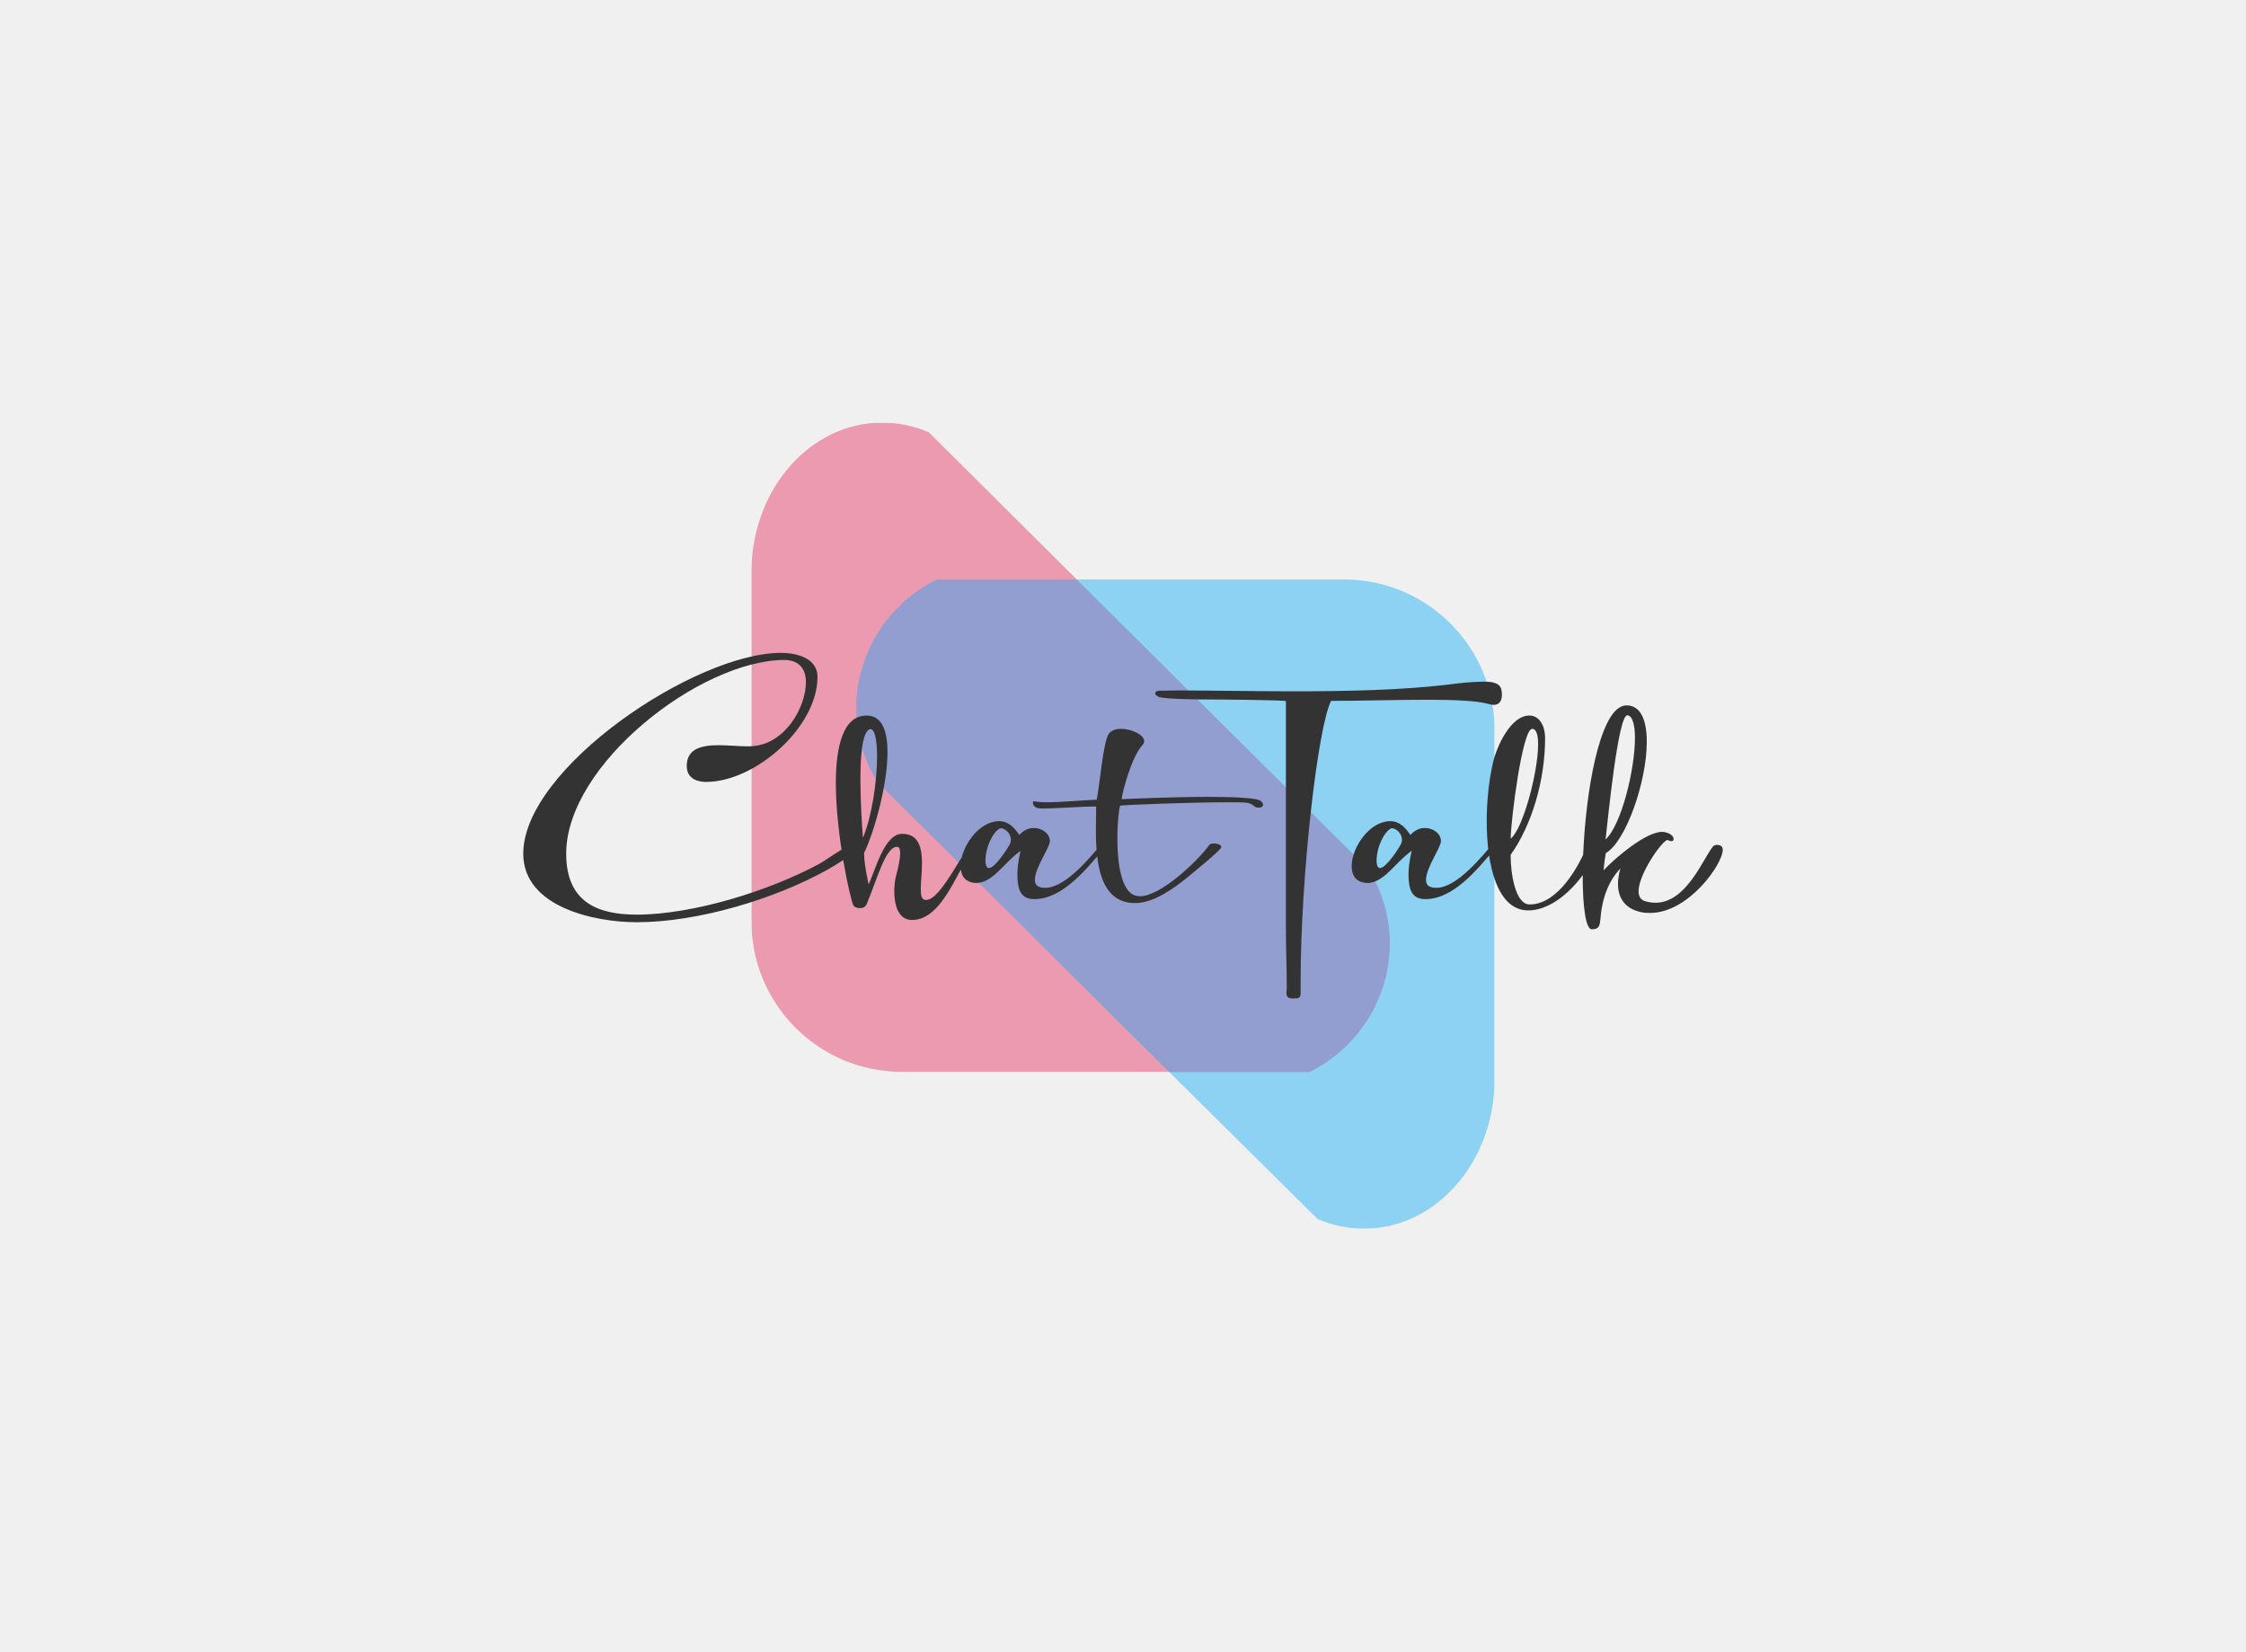
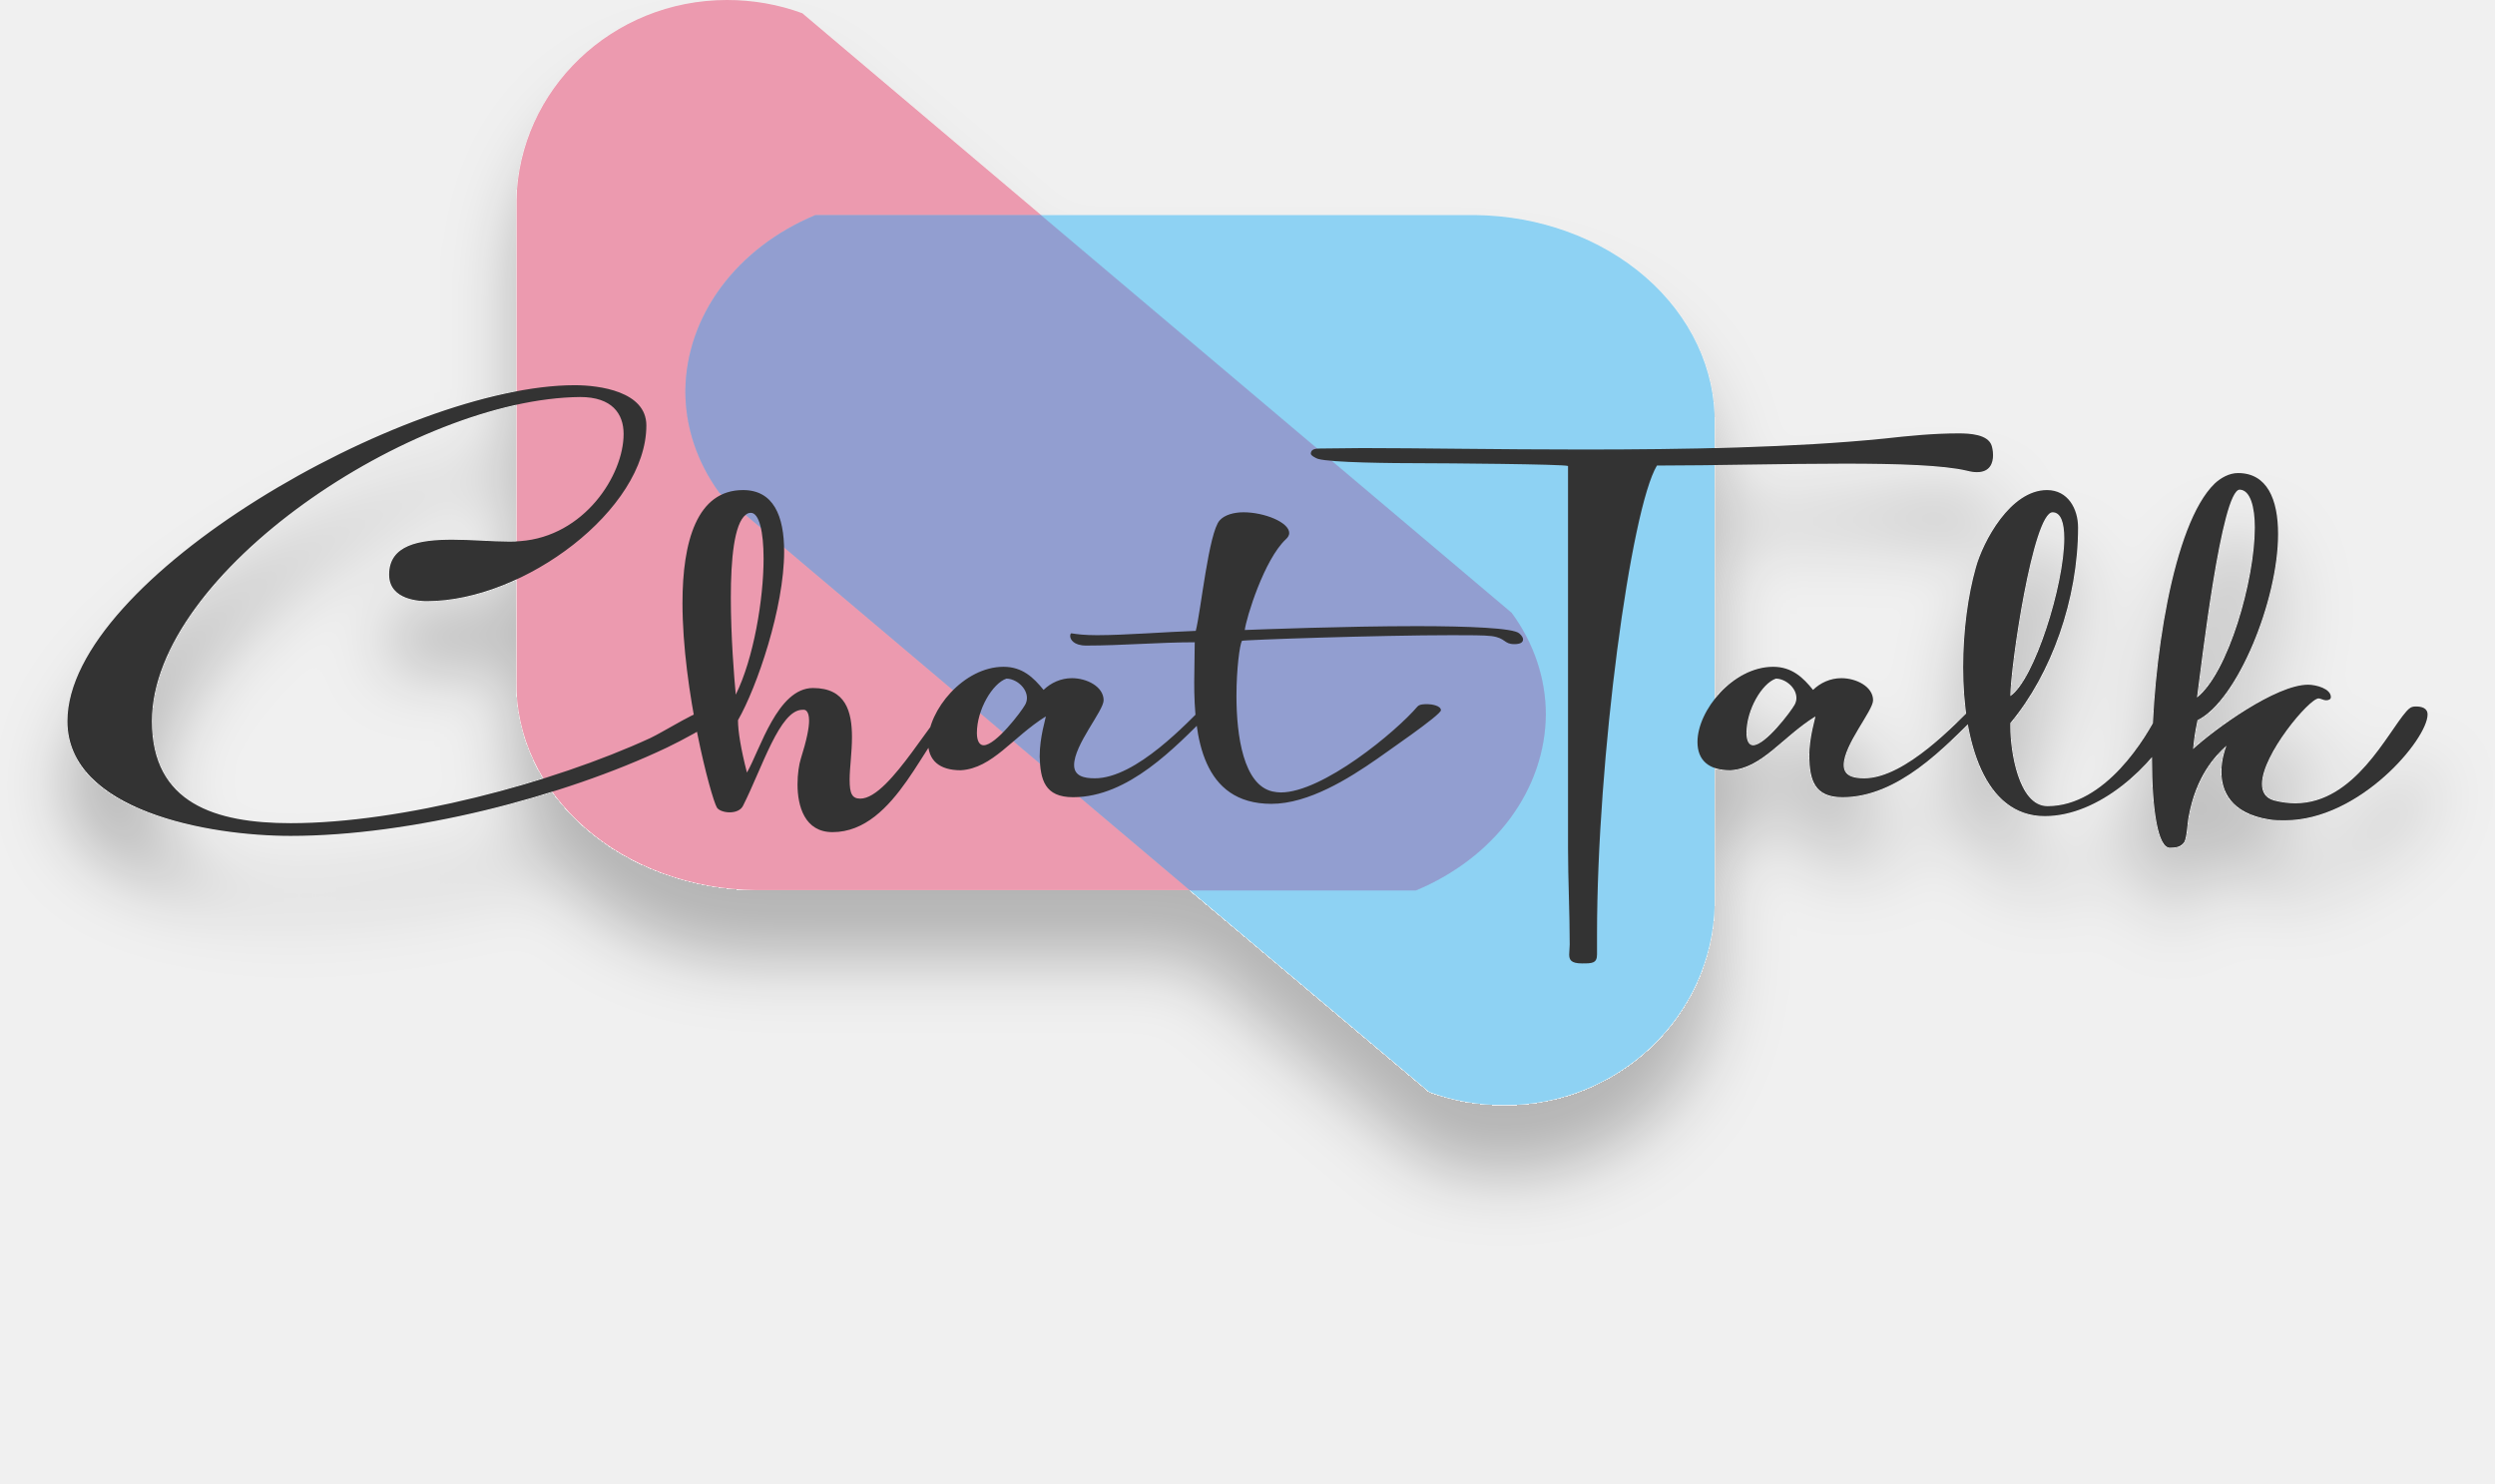
- <svg xmlns="http://www.w3.org/2000/svg" data-v-6805eed4="" version="1.0" width="100%" height="100%" viewBox="0 0 340 250" preserveAspectRatio="xMidYMid meet" color-interpolation-filters="sRGB" style="margin: auto;">
-   <g data-v-6805eed4="" class="iconmbgsvg" transform="translate(79.21,63.98669)">
-     <g fill="#333333" hollow-target="textNormalTran">
-       <g opacity="0.55" transform="translate(34.54,0)">
-         <g>
-           <rect fill="#333333" fill-opacity="0" stroke-width="2" x="0" y="0" width="112.5" height="122.027" class="image-rect" />
-           <svg x="0" y="0" width="112.5" height="122.027" filtersec="colorsb8555215155" class="image-svg-svg primary" style="overflow: visible;">
-             <svg viewBox="-0.002 -0 92.193 100">
-               <path d="M76.57 55.43l-36.23-36L22 1.2A14.48 14.48 0 0 0 16.2 0C7.37 0 .19 8.1 0 18.16v43.47a18.67 18.67 0 0 0 18.43 18.91H69.2a17.86 17.86 0 0 0 10-15.92 17.4 17.4 0 0 0-2.63-9.19z" fill="#e62c5a" opacity=".8" />
-               <path d="M73.76 19.46H23a17.86 17.86 0 0 0-10 15.92 17.46 17.46 0 0 0 2.61 9.2l36.23 36L70.23 98.8A14.52 14.52 0 0 0 76 100c8.82 0 16-8.09 16.19-18.15V38.36a18.67 18.67 0 0 0-18.43-18.9z" fill="#0fabf6" opacity=".8" />
-               <path d="M15.61 44.58l36.23 36H69.2a17.86 17.86 0 0 0 10-15.92 17.4 17.4 0 0 0-2.62-9.19l-36.23-36H23a17.86 17.86 0 0 0-10 15.91 17.46 17.46 0 0 0 2.61 9.2z" fill="#501b8d" opacity=".5" />
-             </svg>
-           </svg>
-         </g>
-       </g>
-       <g transform="translate(0,34.85331)">
-         <g data-gra="path-name" fill-rule="" class="tp-name">
-           <g transform="scale(1)">
-             <g>
-               <path d="M17.48 4.4C26.72 4.4 38.39 0.9 46.42-3.59 47.79-4.36 49.03-5.21 50.31-6.07 50.7-6.33 50.87-6.24 50.87-6.8 50.74-7.1 50.23-7.18 49.93-7.18 49.03-7.18 46.16-5 45.14-4.45 37.62-0.38 26.03 3.25 17.48 3.25 11.67 3.25 6.8 1.45 6.8-5.98 6.8-19.45 26.97-35.18 39.75-35.31 42.19-35.31 43.09-33.81 43.09-31.97 43.09-28.21 40.05-22.7 35.14-22.27 34.84-22.23 34.54-22.23 34.24-22.23 32.96-22.23 31.37-22.4 29.92-22.4 27.36-22.4 25.05-21.93 25.05-19.24 25.05-16.88 27.53-16.84 27.96-16.84 35.44-16.84 44.84-25.13 44.84-32.74 44.84-35.82 41.21-36.38 39.33-36.38 26.29-36.38 0.3-18.89 0.3-5.98 0.3 2.14 11.16 4.4 17.48 4.4ZM59.16 4.06C64.12 4.06 66.34-4.83 68.52-6.41L68.69-6.5C68.86-6.63 68.95-6.75 68.95-6.88 68.95-7.22 68.65-7.39 68.31-7.39 67.24-7.39 63.65 1.03 61.3 1.03 60.66 1.03 60.48 0.56 60.48-0.68 60.48-1.75 60.66-3.16 60.66-4.53 60.66-6.84 60.19-8.98 57.66-8.98 54.93-8.98 53.6-3.42 52.58-1.33 52.11-3.46 51.89-5.09 51.89-6.07 53.35-9.06 55.44-16.24 55.44-21.33 55.44-24.54 54.63-26.89 52.28-26.89 48.73-26.89 47.62-22.23 47.62-16.67 47.62-8.81 49.8 0.9 50.27 1.84 50.4 2.09 50.82 2.27 51.25 2.27 51.68 2.27 52.11 2.09 52.28 1.67 53.77-1.8 55.1-7.01 56.85-7.01L56.98-7.01C57.02-7.01 57.36-6.97 57.36-6.03 57.36-5.39 57.19-4.32 56.72-2.56 56.59-2.09 56.47-1.2 56.47-0.26 56.47 1.71 57.02 4.06 59.16 4.06ZM51.72-8.38C51.59-9.96 51.34-13.68 51.34-17.18 51.34-20.6 51.59-23.85 52.49-24.66 52.62-24.79 52.75-24.83 52.88-24.83 53.52-24.83 53.86-23.13 53.86-20.69 53.86-17.01 53.09-11.63 51.72-8.38ZM77.67 0.9C81.94 0.9 85.53-3.63 88.06-6.58 88.23-6.75 88.31-7.01 88.31-7.22 88.31-7.44 88.23-7.57 88.1-7.57 88.01-7.57 87.93-7.52 87.84-7.44 86.52-5.94 82.54-0.81 79.34-0.81 78.48-0.81 77.75-1.03 77.75-2.01 77.75-3.85 80.02-6.92 80.02-7.87 80.02-9.1 78.74-9.87 77.58-9.87 76.73-9.87 75.96-9.45 75.4-8.81 74.63-9.92 73.78-10.9 72.32-10.9 69.25-10.9 66.51-6.97 66.51-4.1 66.51-2.44 67.37-1.54 69.03-1.54 71.47-1.71 73.01-4.53 75.57-6.41 75.57-6.2 75.1-4.57 75.1-2.78 75.15-0.68 75.49 0.9 77.67 0.9ZM70.79-3.8C70.49-3.8 70.27-4.15 70.27-4.92 70.27-7.01 71.47-9.4 72.54-9.83 73.27-9.83 74.12-9.02 74.12-8.08 74.12-7.87 74.08-7.69 73.99-7.48 73.69-6.84 71.73-3.8 70.79-3.8ZM92.93 1.5C95.79 1.5 98.91-0.81 101.05-2.56 101.65-3.08 105.97-6.54 105.97-6.97 105.97-7.39 105.24-7.52 104.94-7.52 104.68-7.52 104.34-7.52 104.17-7.31 102.5-5 96.86 0.47 93.65 0.47 93.44 0.47 93.23 0.43 93.01 0.38 90.79-0.21 90.24-4.62 90.24-8.25 90.24-10.73 90.49-12.87 90.66-13.25 90.75-13.34 101.22-13.76 106.82-13.76 108.19-13.76 109.3-13.76 109.86-13.68 110.97-13.51 110.8-12.95 111.61-12.95 112.04-12.95 112.29-13.08 112.29-13.38 112.29-13.51 112.21-13.72 111.99-13.93 111.52-14.41 108.1-14.58 104.13-14.58 98.61-14.58 92.07-14.28 90.88-14.23 91-15.35 92.37-20.6 94.04-22.44 94.21-22.61 94.3-22.83 94.3-23 94.3-23.98 92.37-24.88 90.79-24.88 90.06-24.88 89.34-24.66 88.95-24.15 88.1-23.04 87.5-15.9 87.11-14.15 84.85-14.06 81.64-13.76 79.51-13.76 78.52-13.76 77.97-13.85 77.54-13.93 77.5-13.93 77.45-13.85 77.45-13.68 77.45-13.38 77.71-12.82 78.69-12.82 81.39-12.82 84.34-13.12 87.03-13.12L86.99-9.49C86.99-4.62 87.58 1.5 92.93 1.5ZM116.82 15.94C117.59 15.94 117.98 15.94 117.98 15.13L117.98 13.34C117.98-2.65 120.58-25.18 122.59-29.11 126.95-29.11 132.38-29.28 137.04-29.28 141.1-29.28 144.65-29.15 146.45-28.64 146.74-28.55 147-28.51 147.21-28.51 148.24-28.51 148.45-29.37 148.45-30.05 148.45-30.48 148.37-30.82 148.33-30.95 148.03-31.93 146.66-32.02 145.8-32.02 143.88-32.02 142-31.8 140.08-31.55 133.19-30.73 124.73-30.56 116.91-30.56 110.37-30.56 104.3-30.69 99.94-30.69L96.69-30.65C96.35-30.65 95.96-30.61 95.96-30.18 95.96-30.01 96.39-29.75 96.52-29.71 97.54-29.37 102.16-29.32 104.6-29.32 106.01-29.32 115.45-29.24 115.75-29.07L115.75 5.43C115.75 8.38 115.88 11.28 115.88 14.23L115.84 15.13C115.84 15.6 115.97 15.94 116.82 15.94ZM136.87 0.9C141.14 0.9 144.74-3.63 147.26-6.58 147.43-6.75 147.51-7.01 147.51-7.22 147.51-7.44 147.43-7.57 147.3-7.57 147.21-7.57 147.13-7.52 147.04-7.44 145.72-5.94 141.74-0.81 138.54-0.81 137.68-0.81 136.96-1.03 136.96-2.01 136.96-3.85 139.22-6.92 139.22-7.87 139.22-9.1 137.94-9.87 136.78-9.87 135.93-9.87 135.16-9.45 134.6-8.81 133.84-9.92 132.98-10.9 131.53-10.9 128.45-10.9 125.71-6.97 125.71-4.1 125.71-2.44 126.57-1.54 128.24-1.54 130.67-1.71 132.21-4.53 134.78-6.41 134.78-6.2 134.31-4.57 134.31-2.78 134.35-0.68 134.69 0.9 136.87 0.9ZM129.99-3.8C129.69-3.8 129.48-4.15 129.48-4.92 129.48-7.01 130.67-9.4 131.74-9.83 132.47-9.83 133.32-9.02 133.32-8.08 133.32-7.87 133.28-7.69 133.19-7.48 132.89-6.84 130.93-3.8 129.99-3.8ZM152.43 2.61C156.58 2.61 160.72-1.84 162.6-5.98 162.69-6.24 162.73-6.45 162.73-6.63 162.73-7.18 162.39-7.39 162.05-7.39 161.71-7.39 161.36-7.22 161.23-6.88 160.25-4.49 157.09 1.71 152.64 1.71 150.38 1.71 149.78-3.38 149.78-5.43L149.78-5.81C152.94-10.26 154.99-17.01 154.99-23.51 154.99-25.18 154.22-26.89 152.6-26.89 149.78-26.89 147.68-22.23 147.13-19.88 146.53-17.4 146.15-14.15 146.15-10.86 146.15-4.15 147.77 2.61 152.43 2.61ZM149.78-8.25C149.78-10.86 151.53-24.88 153.03-24.88 153.67-24.88 153.93-23.94 153.93-22.53 153.93-18.29 151.62-9.7 149.78-8.25ZM162.05 5.47C162.56 5.47 162.9 5.39 163.16 4.96 163.37 4.53 163.41 3.12 163.5 2.65 164.06-0.98 165.51-2.82 166.41-3.76 166.32-3.51 166.02-2.52 166.02-1.41 166.02 0.3 166.71 2.35 169.7 2.91 170.08 2.99 170.51 2.99 170.9 2.99 176.67 2.99 181.88-4.36 181.88-6.58 181.88-7.18 181.41-7.31 180.98-7.31 180.6-7.31 180.47-7.14 180.26-6.88 178.8-4.96 176.28 1.45 171.71 1.45 171.19 1.45 170.64 1.37 170.08 1.2 169.4 0.98 169.14 0.43 169.14-0.3 169.14-2.95 172.78-8.04 173.5-8.04 173.63-8.04 173.89-7.87 174.06-7.87 174.27-7.87 174.44-7.95 174.44-8.16 174.44-8.93 173.29-9.28 172.69-9.28 170.21-9.28 165.51-5.26 163.84-3.46 163.93-4.49 163.97-4.87 164.18-6.07 167.22-7.82 170.38-16.88 170.38-22.91 170.38-26.07 169.53-28.43 167.3-28.43 166.62-28.43 165.98-28 165.51-27.49 162.26-23.81 160.68-11.07 160.68-2.56 160.68 2.09 161.15 5.47 162.05 5.47ZM164.14-8.12C164.48-11.03 166.02-26.93 167.43-26.93 168.25-26.89 168.59-25.35 168.59-23.51 168.59-18.72 166.54-10.34 164.14-8.12Z" transform="translate(-0.3, 36.38)" />
-             </g>
-           </g>
+ <svg xmlns="http://www.w3.org/2000/svg" width="148" height="88" viewBox="0 0 148 88" fill="none">
+   <g filter="url(#filter0_d_10_40)">
+     <g opacity="0.55">
+       <g clip-path="url(#clip0_10_40)">
+         <g clip-path="url(#clip1_10_40)">
+           <path opacity="0.8" d="M89.668 36.34L61.734 12.738L47.594 0.787C46.183 0.265 44.661 -0.003 43.122 1.81089e-05C36.314 1.81089e-05 30.778 5.31 30.632 11.906V40.404C30.607 42.012 30.956 43.608 31.657 45.1C32.357 46.593 33.397 47.954 34.717 49.106C36.036 50.257 37.61 51.176 39.347 51.81C41.084 52.444 42.951 52.781 44.842 52.802H83.986C86.285 51.843 88.225 50.359 89.587 48.516C90.949 46.672 91.679 44.542 91.696 42.365C91.695 40.235 90.992 38.148 89.668 36.34Z" fill="#E62C5A" />
+           <path opacity="0.8" d="M87.502 12.758H48.365C46.066 13.716 44.126 15.2 42.764 17.044C41.402 18.888 40.672 21.018 40.655 23.195C40.653 25.326 41.349 27.414 42.667 29.226L70.601 52.828L84.78 64.773C86.184 65.291 87.698 65.559 89.229 65.559C96.029 65.559 101.565 60.256 101.711 53.66V25.149C101.759 21.903 100.288 18.775 97.624 16.451C94.959 14.128 91.318 12.799 87.502 12.758Z" fill="#0FABF6" />
+           <path opacity="0.5" d="M42.667 29.226L70.601 52.828H83.986C86.285 51.87 88.225 50.385 89.587 48.542C90.949 46.698 91.679 44.568 91.696 42.391C91.697 40.261 90.997 38.175 89.676 36.366L61.742 12.764H48.365C46.067 13.722 44.128 15.205 42.766 17.048C41.404 18.89 40.673 21.019 40.655 23.195C40.653 25.326 41.349 27.414 42.667 29.226Z" fill="#501B8D" />
        </g>
      </g>
    </g>
+     <path d="M17.246 49.585C24.37 49.585 33.368 47.29 39.559 44.347C40.615 43.842 41.571 43.285 42.558 42.721C42.859 42.55 42.99 42.609 42.99 42.242C42.89 42.045 42.496 41.993 42.265 41.993C41.571 41.993 39.358 43.422 38.572 43.783C32.774 46.451 23.838 48.831 17.246 48.831C12.766 48.831 9.012 47.651 9.012 42.78C9.012 33.949 24.563 23.636 34.416 23.551C36.298 23.551 36.992 24.535 36.992 25.741C36.992 28.206 34.648 31.818 30.862 32.1C30.631 32.126 30.399 32.126 30.168 32.126C29.181 32.126 27.955 32.015 26.837 32.015C24.863 32.015 23.082 32.323 23.082 34.087C23.082 35.634 24.995 35.66 25.326 35.66C31.093 35.66 38.341 30.225 38.341 25.236C38.341 23.217 35.542 22.85 34.093 22.85C24.039 22.85 4 34.316 4 42.78C4 48.103 12.373 49.585 17.246 49.585ZM49.382 49.362C53.206 49.362 54.917 43.534 56.598 42.498L56.729 42.439C56.86 42.354 56.93 42.275 56.93 42.19C56.93 41.967 56.699 41.855 56.436 41.855C55.611 41.855 52.843 47.375 51.032 47.375C50.538 47.375 50.399 47.067 50.399 46.254C50.399 45.553 50.538 44.629 50.538 43.73C50.538 42.216 50.176 40.813 48.225 40.813C46.12 40.813 45.095 44.458 44.308 45.828C43.946 44.432 43.776 43.363 43.776 42.721C44.902 40.761 46.514 36.053 46.514 32.716C46.514 30.612 45.889 29.071 44.077 29.071C41.34 29.071 40.484 32.126 40.484 35.771C40.484 40.924 42.165 47.29 42.527 47.906C42.628 48.07 42.951 48.188 43.283 48.188C43.614 48.188 43.946 48.07 44.077 47.795C45.226 45.52 46.251 42.104 47.601 42.104H47.701C47.732 42.104 47.994 42.131 47.994 42.747C47.994 43.166 47.863 43.868 47.5 45.022C47.4 45.33 47.308 45.913 47.308 46.53C47.308 47.821 47.732 49.362 49.382 49.362ZM43.645 41.206C43.545 40.17 43.352 37.732 43.352 35.437C43.352 33.195 43.545 31.064 44.239 30.533C44.339 30.448 44.44 30.422 44.54 30.422C45.033 30.422 45.295 31.536 45.295 33.136C45.295 35.548 44.702 39.076 43.645 41.206ZM63.653 47.29C66.945 47.29 69.713 44.32 71.664 42.386C71.795 42.275 71.857 42.104 71.857 41.967C71.857 41.822 71.795 41.737 71.695 41.737C71.625 41.737 71.564 41.77 71.494 41.822C70.477 42.806 67.408 46.169 64.941 46.169C64.278 46.169 63.715 46.025 63.715 45.382C63.715 44.176 65.465 42.163 65.465 41.541C65.465 40.734 64.478 40.229 63.584 40.229C62.928 40.229 62.335 40.505 61.903 40.924C61.309 40.197 60.654 39.554 59.528 39.554C57.161 39.554 55.049 42.131 55.049 44.012C55.049 45.1 55.712 45.691 56.992 45.691C58.873 45.579 60.06 43.73 62.034 42.498C62.034 42.636 61.672 43.704 61.672 44.878C61.71 46.254 61.972 47.29 63.653 47.29ZM58.349 44.209C58.117 44.209 57.948 43.979 57.948 43.475C57.948 42.104 58.873 40.538 59.698 40.256C60.261 40.256 60.916 40.787 60.916 41.403C60.916 41.541 60.885 41.659 60.816 41.796C60.584 42.216 59.073 44.209 58.349 44.209ZM75.419 47.684C77.624 47.684 80.029 46.169 81.679 45.022C82.142 44.681 85.473 42.413 85.473 42.131C85.473 41.855 84.91 41.77 84.678 41.77C84.478 41.77 84.216 41.77 84.085 41.908C82.797 43.422 78.449 47.008 75.974 47.008C75.812 47.008 75.65 46.982 75.48 46.949C73.769 46.562 73.345 43.671 73.345 41.291C73.345 39.666 73.537 38.263 73.668 38.014C73.738 37.955 81.81 37.679 86.128 37.679C87.184 37.679 88.04 37.679 88.472 37.732C89.328 37.843 89.197 38.21 89.821 38.21C90.153 38.21 90.345 38.125 90.345 37.928C90.345 37.843 90.284 37.705 90.114 37.568C89.752 37.253 87.115 37.142 84.054 37.142C79.798 37.142 74.756 37.338 73.838 37.371C73.931 36.637 74.987 33.195 76.275 31.989C76.406 31.877 76.475 31.733 76.475 31.622C76.475 30.979 74.987 30.389 73.769 30.389C73.206 30.389 72.651 30.533 72.35 30.867C71.695 31.595 71.232 36.276 70.931 37.423C69.189 37.483 66.714 37.679 65.072 37.679C64.308 37.679 63.884 37.62 63.553 37.568C63.522 37.568 63.483 37.62 63.483 37.732C63.483 37.928 63.684 38.295 64.439 38.295C66.521 38.295 68.796 38.099 70.87 38.099L70.839 40.479C70.839 43.671 71.294 47.684 75.419 47.684ZM93.838 57.15C94.432 57.15 94.733 57.15 94.733 56.619V55.446C94.733 44.963 96.737 30.192 98.287 27.616C101.648 27.616 105.835 27.504 109.428 27.504C112.558 27.504 115.295 27.59 116.683 27.924C116.907 27.983 117.107 28.009 117.269 28.009C118.063 28.009 118.225 27.445 118.225 27C118.225 26.718 118.163 26.495 118.133 26.41C117.901 25.767 116.845 25.708 116.182 25.708C114.702 25.708 113.252 25.852 111.772 26.016C106.46 26.554 99.937 26.665 93.907 26.665C88.865 26.665 84.185 26.58 80.823 26.58L78.318 26.606C78.055 26.606 77.755 26.632 77.755 26.914C77.755 27.026 78.086 27.196 78.187 27.222C78.973 27.445 82.535 27.478 84.416 27.478C85.504 27.478 92.782 27.531 93.013 27.642V50.26C93.013 52.194 93.113 54.095 93.113 56.029L93.082 56.619C93.082 56.927 93.183 57.15 93.838 57.15ZM109.297 47.29C112.589 47.29 115.365 44.32 117.308 42.386C117.439 42.275 117.5 42.104 117.5 41.967C117.5 41.822 117.439 41.737 117.338 41.737C117.269 41.737 117.207 41.77 117.138 41.822C116.12 42.806 113.052 46.169 110.584 46.169C109.921 46.169 109.366 46.025 109.366 45.382C109.366 44.176 111.109 42.163 111.109 41.541C111.109 40.734 110.122 40.229 109.227 40.229C108.572 40.229 107.978 40.505 107.547 40.924C106.961 40.197 106.298 39.554 105.18 39.554C102.805 39.554 100.692 42.131 100.692 44.012C100.692 45.1 101.355 45.691 102.643 45.691C104.517 45.579 105.704 43.73 107.685 42.498C107.685 42.636 107.323 43.704 107.323 44.878C107.354 46.254 107.616 47.29 109.297 47.29ZM103.992 44.209C103.761 44.209 103.599 43.979 103.599 43.475C103.599 42.104 104.517 40.538 105.342 40.256C105.904 40.256 106.56 40.787 106.56 41.403C106.56 41.541 106.529 41.659 106.46 41.796C106.228 42.216 104.717 44.209 103.992 44.209ZM121.294 48.411C124.493 48.411 127.685 45.494 129.135 42.78C129.204 42.609 129.235 42.472 129.235 42.354C129.235 41.993 128.973 41.855 128.711 41.855C128.449 41.855 128.179 41.967 128.079 42.19C127.323 43.757 124.887 47.821 121.456 47.821C119.713 47.821 119.251 44.484 119.251 43.14V42.891C121.687 39.974 123.268 35.548 123.268 31.287C123.268 30.192 122.674 29.071 121.425 29.071C119.251 29.071 117.631 32.126 117.207 33.667C116.745 35.293 116.452 37.423 116.452 39.58C116.452 43.979 117.701 48.411 121.294 48.411ZM119.251 41.291C119.251 39.58 120.6 30.389 121.756 30.389C122.25 30.389 122.45 31.005 122.45 31.93C122.45 34.709 120.669 40.341 119.251 41.291ZM128.711 50.286C129.104 50.286 129.366 50.234 129.567 49.952C129.729 49.67 129.759 48.746 129.829 48.438C130.261 46.058 131.379 44.851 132.072 44.235C132.003 44.399 131.772 45.048 131.772 45.776C131.772 46.897 132.304 48.241 134.609 48.608C134.902 48.66 135.234 48.66 135.534 48.66C139.983 48.66 144 43.842 144 42.386C144 41.993 143.638 41.908 143.306 41.908C143.013 41.908 142.913 42.019 142.751 42.19C141.625 43.448 139.682 47.651 136.159 47.651C135.758 47.651 135.334 47.598 134.902 47.487C134.378 47.343 134.177 46.982 134.177 46.504C134.177 44.766 136.984 41.429 137.539 41.429C137.639 41.429 137.84 41.541 137.971 41.541C138.133 41.541 138.264 41.488 138.264 41.35C138.264 40.846 137.377 40.616 136.914 40.616C135.002 40.616 131.379 43.252 130.091 44.432C130.16 43.757 130.191 43.507 130.353 42.721C132.697 41.573 135.133 35.634 135.133 31.68C135.133 29.609 134.478 28.062 132.759 28.062C132.234 28.062 131.741 28.343 131.379 28.678C128.873 31.09 127.655 39.443 127.655 45.022C127.655 48.07 128.017 50.286 128.711 50.286ZM130.322 41.377C130.584 39.469 131.772 29.045 132.859 29.045C133.491 29.071 133.753 30.081 133.753 31.287C133.753 34.427 132.173 39.921 130.322 41.377Z" fill="#333333" />
  </g>
-   <defs v-gra="od" />
+   <defs>
+     <filter id="filter0_d_10_40" x="0" y="0" width="148" height="88" filterUnits="userSpaceOnUse" color-interpolation-filters="sRGB">
+       <feFlood flood-opacity="0" result="BackgroundImageFix" />
+       <feColorMatrix in="SourceAlpha" type="matrix" values="0 0 0 0 0 0 0 0 0 0 0 0 0 0 0 0 0 0 127 0" result="hardAlpha" />
+       <feOffset dy="4" />
+       <feGaussianBlur stdDeviation="2" />
+       <feComposite in2="hardAlpha" operator="out" />
+       <feColorMatrix type="matrix" values="0 0 0 0 0 0 0 0 0 0 0 0 0 0 0 0 0 0 0.25 0" />
+       <feBlend mode="normal" in2="BackgroundImageFix" result="effect1_dropShadow_10_40" />
+       <feBlend mode="normal" in="SourceGraphic" in2="effect1_dropShadow_10_40" result="shape" />
+     </filter>
+     <clipPath id="clip0_10_40">
+       <rect width="86.739" height="80" fill="white" transform="translate(30.6307)" />
+     </clipPath>
+     <clipPath id="clip1_10_40">
+       <rect width="71.082" height="65.559" fill="white" transform="translate(30.6307)" />
+     </clipPath>
+   </defs>
</svg>
